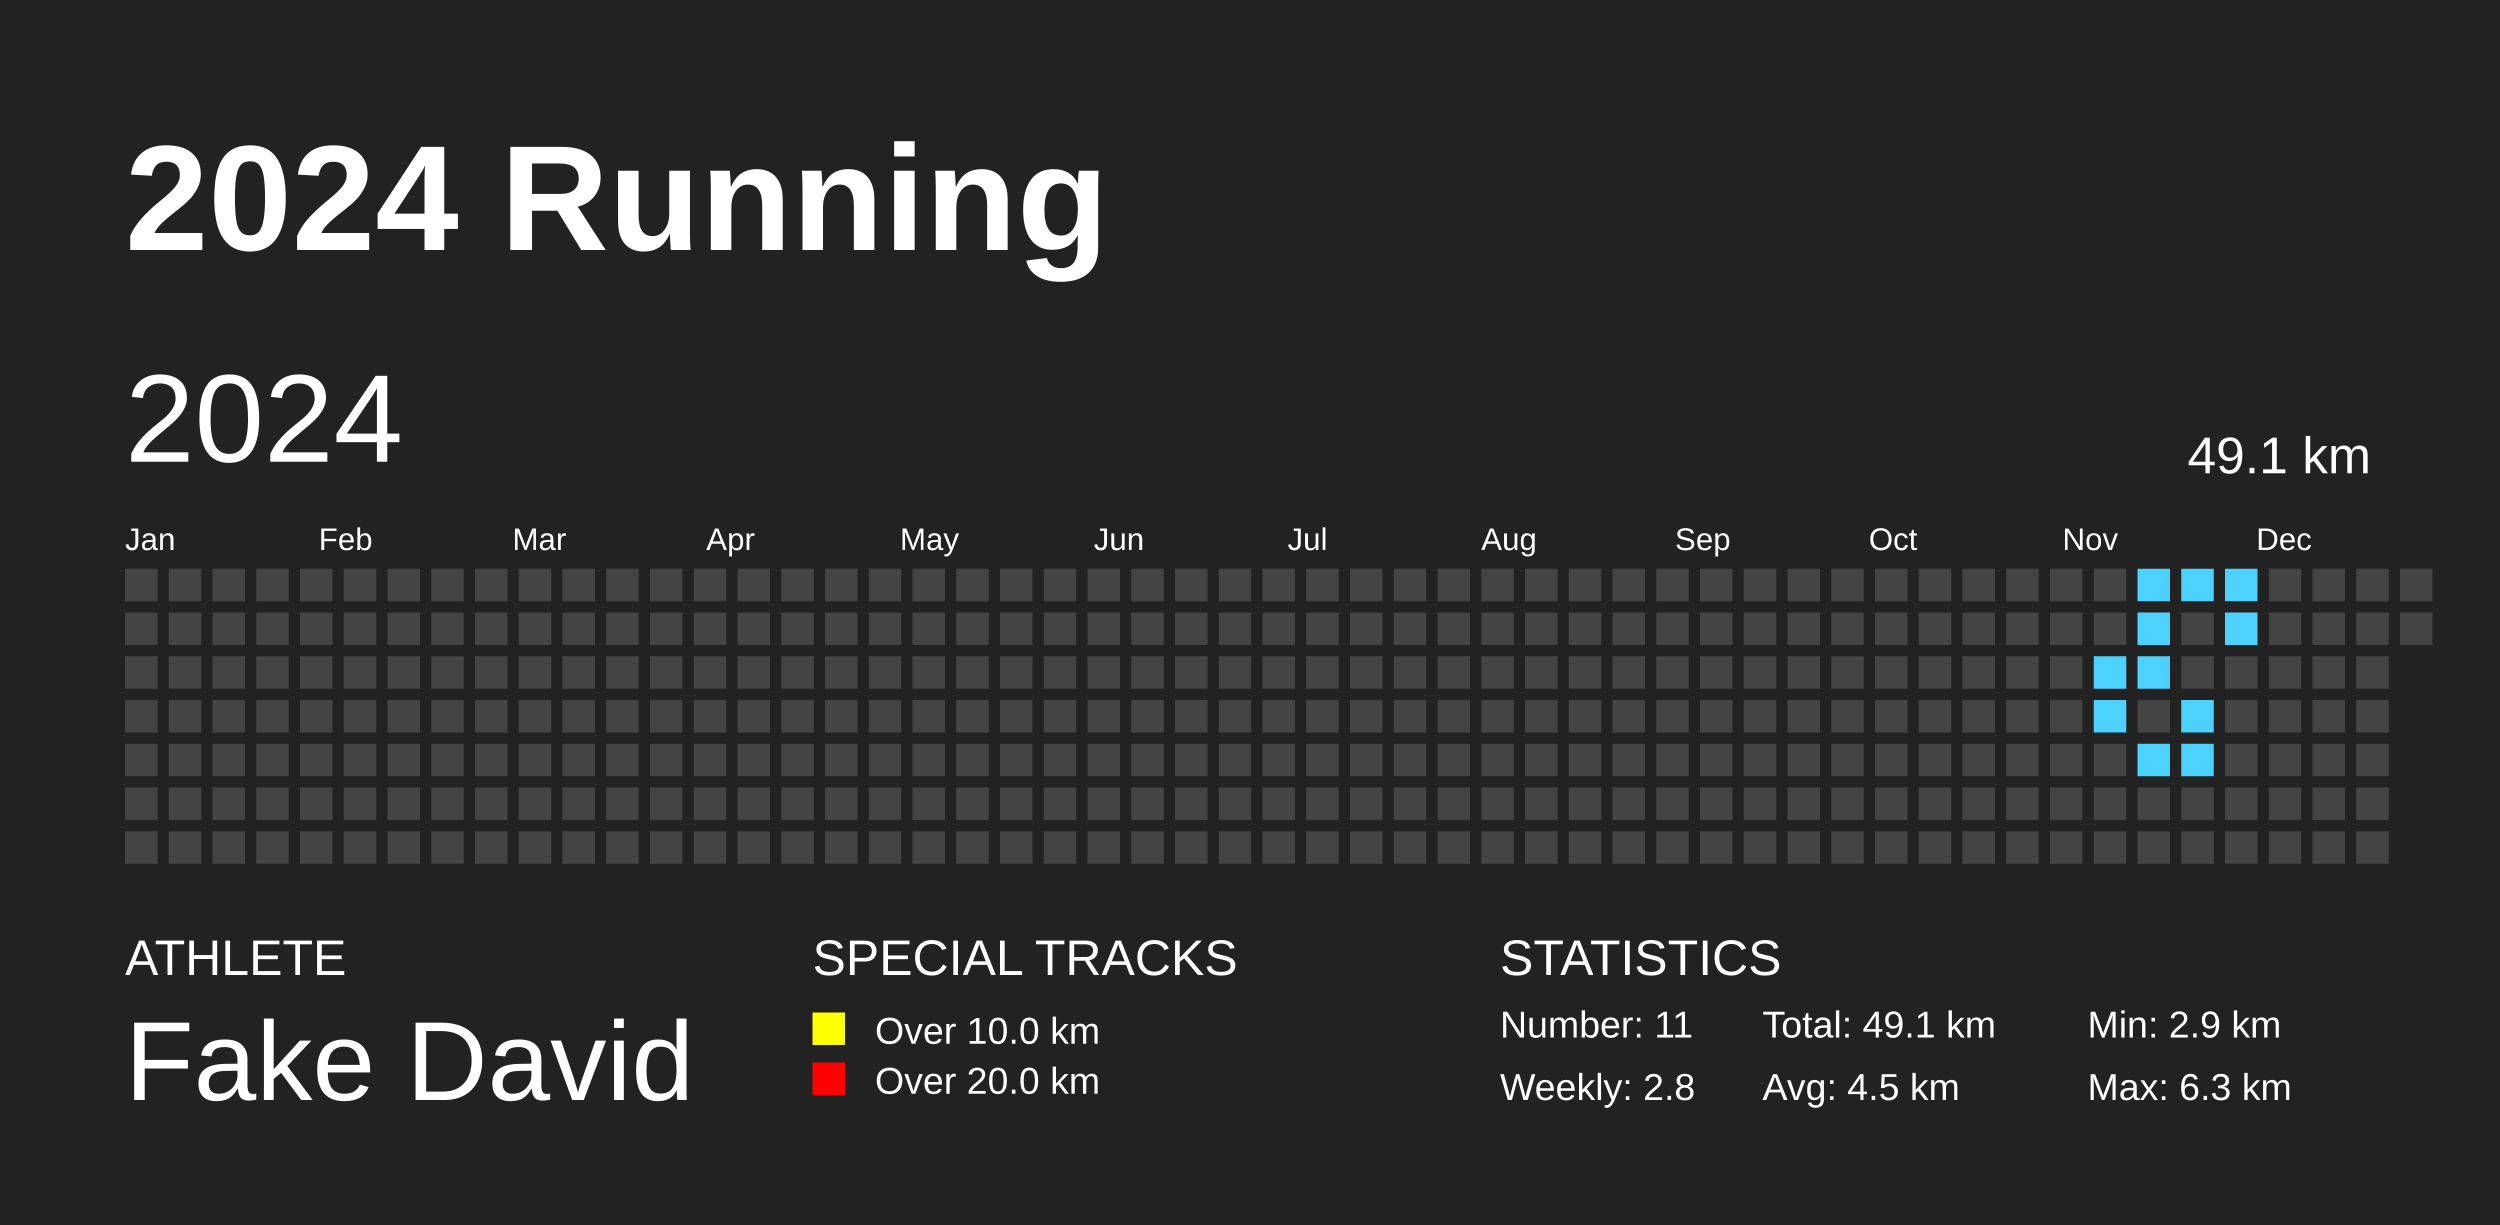
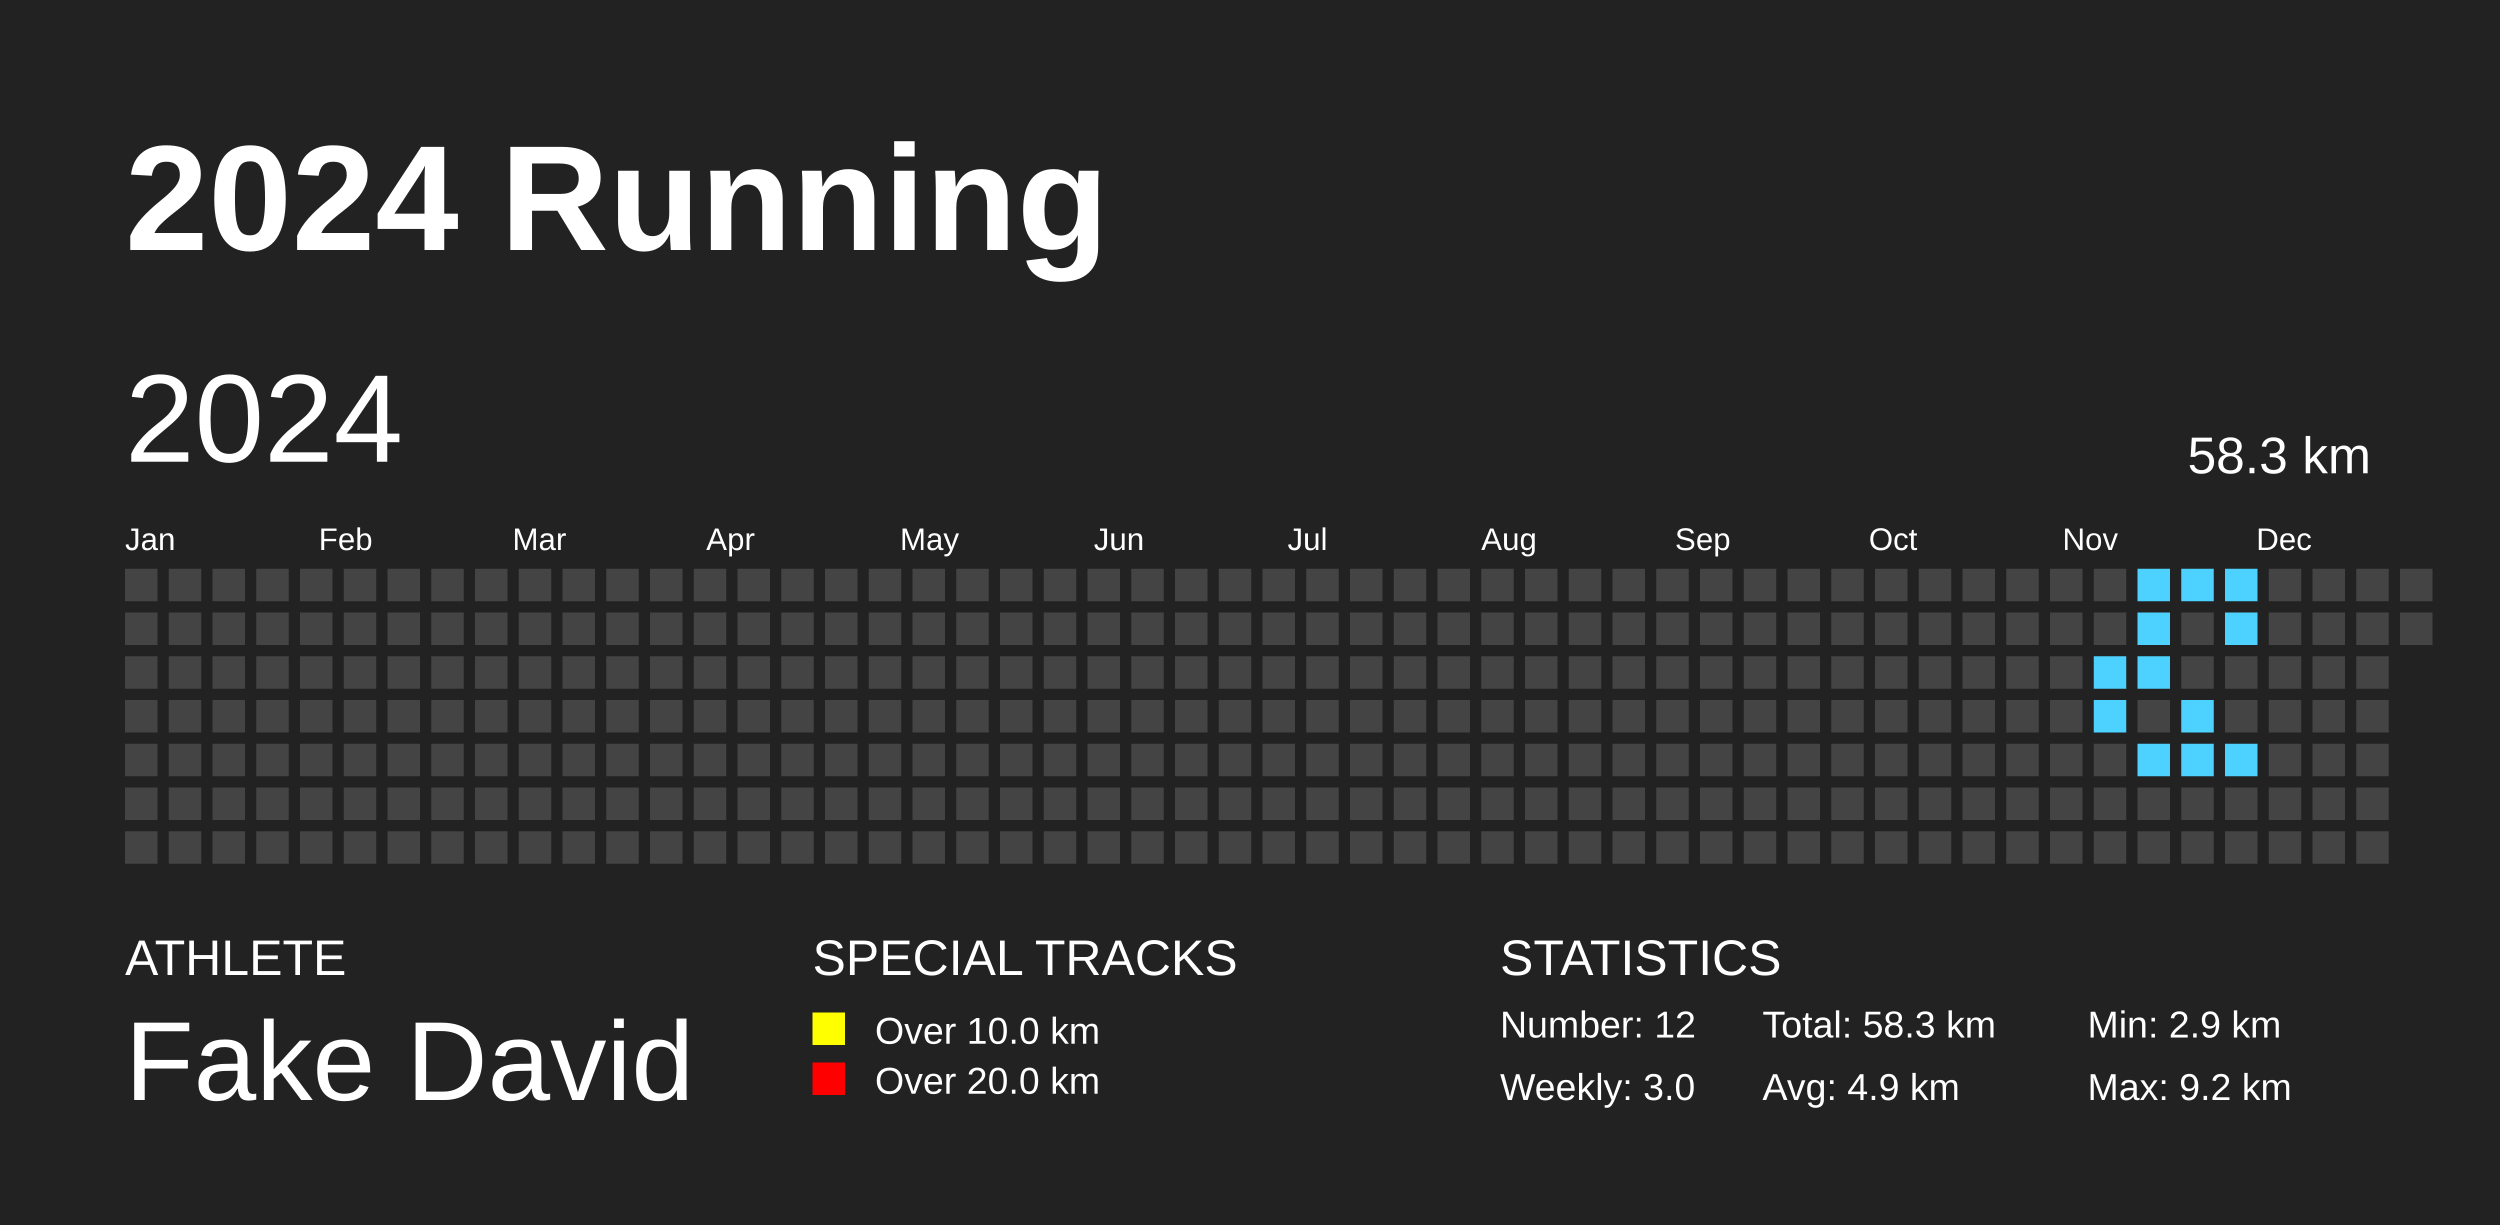
<svg xmlns="http://www.w3.org/2000/svg" baseProfile="full" height="98mm" version="1.1" viewBox="0,0,200,98" width="200mm">
  <defs />
  <rect fill="#222222" height="98" width="200" x="0" y="0" />
  <text fill="#FFFFFF" style="font-size:12px; font-family:Arial; font-weight:bold;" x="10" y="20">2024 Running</text>
  <text fill="#FFFFFF" style="font-size:4px; font-family:Arial" x="10" y="78">ATHLETE</text>
  <text fill="#FFFFFF" style="font-size:9px; font-family:Arial" x="10" y="88">Fake David</text>
  <text fill="#FFFFFF" style="font-size:4px; font-family:Arial" x="65" y="78">SPECIAL TRACKS</text>
  <rect fill="yellow" height="2.6" width="2.6" x="65" y="81" />
  <text fill="#FFFFFF" style="font-size:3px; font-family:Arial" x="70" y="83.5">Over 10.0 km</text>
  <rect fill="red" height="2.6" width="2.6" x="65" y="85" />
  <text fill="#FFFFFF" style="font-size:3px; font-family:Arial" x="70" y="87.5">Over 20.0 km</text>
  <text fill="#FFFFFF" style="font-size:4px; font-family:Arial" x="120" y="78">STATISTICS</text>
-   <text fill="#FFFFFF" style="font-size:3px; font-family:Arial" x="120" y="83">Number: 11</text>
-   <text fill="#FFFFFF" style="font-size:3px; font-family:Arial" x="120" y="88">Weekly: 2.8</text>
-   <text fill="#FFFFFF" style="font-size:3px; font-family:Arial" x="141" y="83">Total: 49.1 km</text>
-   <text fill="#FFFFFF" style="font-size:3px; font-family:Arial" x="141" y="88">Avg: 4.5 km</text>
+   <text fill="#FFFFFF" style="font-size:3px; font-family:Arial" x="120" y="83">Number: 12</text>
+   <text fill="#FFFFFF" style="font-size:3px; font-family:Arial" x="120" y="88">Weekly: 3.0</text>
+   <text fill="#FFFFFF" style="font-size:3px; font-family:Arial" x="141" y="83">Total: 58.3 km</text>
+   <text fill="#FFFFFF" style="font-size:3px; font-family:Arial" x="141" y="88">Avg: 4.9 km</text>
  <text fill="#FFFFFF" style="font-size:3px; font-family:Arial" x="167" y="83">Min: 2.9 km</text>
-   <text fill="#FFFFFF" style="font-size:3px; font-family:Arial" x="167" y="88">Max: 6.3 km</text>
+   <text fill="#FFFFFF" style="font-size:3px; font-family:Arial" x="167" y="88">Max: 9.2 km</text>
  <text dominant-baseline="hanging" fill="#FFFFFF" style="font-size:10.0px; font-family:Arial;" x="10" y="30">2024</text>
-   <text dominant-baseline="hanging" fill="#FFFFFF" style="font-size:4.125px; font-family:Arial;" x="175" y="35">49.1 km</text>
+   <text dominant-baseline="hanging" fill="#FFFFFF" style="font-size:4.125px; font-family:Arial;" x="175" y="35">58.3 km</text>
  <text fill="#FFFFFF" style="font-size:2.5px; font-family:Arial" x="10.0" y="44">Jan</text>
  <text fill="#FFFFFF" style="font-size:2.5px; font-family:Arial" x="25.5" y="44">Feb</text>
  <text fill="#FFFFFF" style="font-size:2.5px; font-family:Arial" x="41.0" y="44">Mar</text>
  <text fill="#FFFFFF" style="font-size:2.5px; font-family:Arial" x="56.5" y="44">Apr</text>
  <text fill="#FFFFFF" style="font-size:2.5px; font-family:Arial" x="72.0" y="44">May</text>
  <text fill="#FFFFFF" style="font-size:2.5px; font-family:Arial" x="87.5" y="44">Jun</text>
  <text fill="#FFFFFF" style="font-size:2.5px; font-family:Arial" x="103.0" y="44">Jul</text>
  <text fill="#FFFFFF" style="font-size:2.5px; font-family:Arial" x="118.5" y="44">Aug</text>
  <text fill="#FFFFFF" style="font-size:2.5px; font-family:Arial" x="134.0" y="44">Sep</text>
  <text fill="#FFFFFF" style="font-size:2.5px; font-family:Arial" x="149.5" y="44">Oct</text>
  <text fill="#FFFFFF" style="font-size:2.5px; font-family:Arial" x="165.0" y="44">Nov</text>
  <text fill="#FFFFFF" style="font-size:2.5px; font-family:Arial" x="180.5" y="44">Dec</text>
  <rect fill="#444444" height="2.6" width="2.6" x="10.0" y="45.5" />
  <rect fill="#444444" height="2.6" width="2.6" x="10.0" y="49.0" />
  <rect fill="#444444" height="2.6" width="2.6" x="10.0" y="52.5" />
  <rect fill="#444444" height="2.6" width="2.6" x="10.0" y="56.0" />
  <rect fill="#444444" height="2.6" width="2.6" x="10.0" y="59.5" />
  <rect fill="#444444" height="2.6" width="2.6" x="10.0" y="63.0" />
  <rect fill="#444444" height="2.6" width="2.6" x="10.0" y="66.5" />
  <rect fill="#444444" height="2.6" width="2.6" x="13.5" y="45.5" />
  <rect fill="#444444" height="2.6" width="2.6" x="13.5" y="49.0" />
  <rect fill="#444444" height="2.6" width="2.6" x="13.5" y="52.5" />
  <rect fill="#444444" height="2.6" width="2.6" x="13.5" y="56.0" />
  <rect fill="#444444" height="2.6" width="2.6" x="13.5" y="59.5" />
  <rect fill="#444444" height="2.6" width="2.6" x="13.5" y="63.0" />
  <rect fill="#444444" height="2.6" width="2.6" x="13.5" y="66.5" />
  <rect fill="#444444" height="2.6" width="2.6" x="17.0" y="45.5" />
  <rect fill="#444444" height="2.6" width="2.6" x="17.0" y="49.0" />
  <rect fill="#444444" height="2.6" width="2.6" x="17.0" y="52.5" />
  <rect fill="#444444" height="2.6" width="2.6" x="17.0" y="56.0" />
  <rect fill="#444444" height="2.6" width="2.6" x="17.0" y="59.5" />
  <rect fill="#444444" height="2.6" width="2.6" x="17.0" y="63.0" />
  <rect fill="#444444" height="2.6" width="2.6" x="17.0" y="66.5" />
  <rect fill="#444444" height="2.6" width="2.6" x="20.5" y="45.5" />
  <rect fill="#444444" height="2.6" width="2.6" x="20.5" y="49.0" />
  <rect fill="#444444" height="2.6" width="2.6" x="20.5" y="52.5" />
  <rect fill="#444444" height="2.6" width="2.6" x="20.5" y="56.0" />
  <rect fill="#444444" height="2.6" width="2.6" x="20.5" y="59.5" />
  <rect fill="#444444" height="2.6" width="2.6" x="20.5" y="63.0" />
  <rect fill="#444444" height="2.6" width="2.6" x="20.5" y="66.5" />
  <rect fill="#444444" height="2.6" width="2.6" x="24.0" y="45.5" />
  <rect fill="#444444" height="2.6" width="2.6" x="24.0" y="49.0" />
  <rect fill="#444444" height="2.6" width="2.6" x="24.0" y="52.5" />
  <rect fill="#444444" height="2.6" width="2.6" x="24.0" y="56.0" />
  <rect fill="#444444" height="2.6" width="2.6" x="24.0" y="59.5" />
  <rect fill="#444444" height="2.6" width="2.6" x="24.0" y="63.0" />
  <rect fill="#444444" height="2.6" width="2.6" x="24.0" y="66.5" />
  <rect fill="#444444" height="2.6" width="2.6" x="27.5" y="45.5" />
  <rect fill="#444444" height="2.6" width="2.6" x="27.5" y="49.0" />
  <rect fill="#444444" height="2.6" width="2.6" x="27.5" y="52.5" />
  <rect fill="#444444" height="2.6" width="2.6" x="27.5" y="56.0" />
  <rect fill="#444444" height="2.6" width="2.6" x="27.5" y="59.5" />
  <rect fill="#444444" height="2.6" width="2.6" x="27.5" y="63.0" />
  <rect fill="#444444" height="2.6" width="2.6" x="27.5" y="66.5" />
  <rect fill="#444444" height="2.6" width="2.6" x="31.0" y="45.5" />
  <rect fill="#444444" height="2.6" width="2.6" x="31.0" y="49.0" />
  <rect fill="#444444" height="2.6" width="2.6" x="31.0" y="52.5" />
  <rect fill="#444444" height="2.6" width="2.6" x="31.0" y="56.0" />
  <rect fill="#444444" height="2.6" width="2.6" x="31.0" y="59.5" />
  <rect fill="#444444" height="2.6" width="2.6" x="31.0" y="63.0" />
  <rect fill="#444444" height="2.6" width="2.6" x="31.0" y="66.5" />
  <rect fill="#444444" height="2.6" width="2.6" x="34.5" y="45.5" />
  <rect fill="#444444" height="2.6" width="2.6" x="34.5" y="49.0" />
  <rect fill="#444444" height="2.6" width="2.6" x="34.5" y="52.5" />
  <rect fill="#444444" height="2.6" width="2.6" x="34.5" y="56.0" />
  <rect fill="#444444" height="2.6" width="2.6" x="34.5" y="59.5" />
  <rect fill="#444444" height="2.6" width="2.6" x="34.5" y="63.0" />
  <rect fill="#444444" height="2.6" width="2.6" x="34.5" y="66.5" />
  <rect fill="#444444" height="2.6" width="2.6" x="38.0" y="45.5" />
  <rect fill="#444444" height="2.6" width="2.6" x="38.0" y="49.0" />
  <rect fill="#444444" height="2.6" width="2.6" x="38.0" y="52.5" />
  <rect fill="#444444" height="2.6" width="2.6" x="38.0" y="56.0" />
  <rect fill="#444444" height="2.6" width="2.6" x="38.0" y="59.5" />
  <rect fill="#444444" height="2.6" width="2.6" x="38.0" y="63.0" />
  <rect fill="#444444" height="2.6" width="2.6" x="38.0" y="66.5" />
  <rect fill="#444444" height="2.6" width="2.6" x="41.5" y="45.5" />
  <rect fill="#444444" height="2.6" width="2.6" x="41.5" y="49.0" />
  <rect fill="#444444" height="2.6" width="2.6" x="41.5" y="52.5" />
  <rect fill="#444444" height="2.6" width="2.6" x="41.5" y="56.0" />
  <rect fill="#444444" height="2.6" width="2.6" x="41.5" y="59.5" />
  <rect fill="#444444" height="2.6" width="2.6" x="41.5" y="63.0" />
  <rect fill="#444444" height="2.6" width="2.6" x="41.5" y="66.5" />
  <rect fill="#444444" height="2.6" width="2.6" x="45.0" y="45.5" />
  <rect fill="#444444" height="2.6" width="2.6" x="45.0" y="49.0" />
  <rect fill="#444444" height="2.6" width="2.6" x="45.0" y="52.5" />
  <rect fill="#444444" height="2.6" width="2.6" x="45.0" y="56.0" />
  <rect fill="#444444" height="2.6" width="2.6" x="45.0" y="59.5" />
  <rect fill="#444444" height="2.6" width="2.6" x="45.0" y="63.0" />
  <rect fill="#444444" height="2.6" width="2.6" x="45.0" y="66.5" />
  <rect fill="#444444" height="2.6" width="2.6" x="48.5" y="45.5" />
  <rect fill="#444444" height="2.6" width="2.6" x="48.5" y="49.0" />
  <rect fill="#444444" height="2.6" width="2.6" x="48.5" y="52.5" />
  <rect fill="#444444" height="2.6" width="2.6" x="48.5" y="56.0" />
  <rect fill="#444444" height="2.6" width="2.6" x="48.5" y="59.5" />
  <rect fill="#444444" height="2.6" width="2.6" x="48.5" y="63.0" />
  <rect fill="#444444" height="2.6" width="2.6" x="48.5" y="66.5" />
  <rect fill="#444444" height="2.6" width="2.6" x="52.0" y="45.5" />
  <rect fill="#444444" height="2.6" width="2.6" x="52.0" y="49.0" />
  <rect fill="#444444" height="2.6" width="2.6" x="52.0" y="52.5" />
  <rect fill="#444444" height="2.6" width="2.6" x="52.0" y="56.0" />
  <rect fill="#444444" height="2.6" width="2.6" x="52.0" y="59.5" />
  <rect fill="#444444" height="2.6" width="2.6" x="52.0" y="63.0" />
  <rect fill="#444444" height="2.6" width="2.6" x="52.0" y="66.5" />
  <rect fill="#444444" height="2.6" width="2.6" x="55.5" y="45.5" />
  <rect fill="#444444" height="2.6" width="2.6" x="55.5" y="49.0" />
  <rect fill="#444444" height="2.6" width="2.6" x="55.5" y="52.5" />
  <rect fill="#444444" height="2.6" width="2.6" x="55.5" y="56.0" />
  <rect fill="#444444" height="2.6" width="2.6" x="55.5" y="59.5" />
  <rect fill="#444444" height="2.6" width="2.6" x="55.5" y="63.0" />
  <rect fill="#444444" height="2.6" width="2.6" x="55.5" y="66.5" />
  <rect fill="#444444" height="2.6" width="2.6" x="59.0" y="45.5" />
  <rect fill="#444444" height="2.6" width="2.6" x="59.0" y="49.0" />
  <rect fill="#444444" height="2.6" width="2.6" x="59.0" y="52.5" />
  <rect fill="#444444" height="2.6" width="2.6" x="59.0" y="56.0" />
  <rect fill="#444444" height="2.6" width="2.6" x="59.0" y="59.5" />
  <rect fill="#444444" height="2.6" width="2.6" x="59.0" y="63.0" />
  <rect fill="#444444" height="2.6" width="2.6" x="59.0" y="66.5" />
  <rect fill="#444444" height="2.6" width="2.6" x="62.5" y="45.5" />
  <rect fill="#444444" height="2.6" width="2.6" x="62.5" y="49.0" />
  <rect fill="#444444" height="2.6" width="2.6" x="62.5" y="52.5" />
  <rect fill="#444444" height="2.6" width="2.6" x="62.5" y="56.0" />
  <rect fill="#444444" height="2.6" width="2.6" x="62.5" y="59.5" />
  <rect fill="#444444" height="2.6" width="2.6" x="62.5" y="63.0" />
  <rect fill="#444444" height="2.6" width="2.6" x="62.5" y="66.5" />
  <rect fill="#444444" height="2.6" width="2.6" x="66.0" y="45.5" />
  <rect fill="#444444" height="2.6" width="2.6" x="66.0" y="49.0" />
  <rect fill="#444444" height="2.6" width="2.6" x="66.0" y="52.5" />
  <rect fill="#444444" height="2.6" width="2.6" x="66.0" y="56.0" />
  <rect fill="#444444" height="2.6" width="2.6" x="66.0" y="59.5" />
  <rect fill="#444444" height="2.6" width="2.6" x="66.0" y="63.0" />
  <rect fill="#444444" height="2.6" width="2.6" x="66.0" y="66.5" />
  <rect fill="#444444" height="2.6" width="2.6" x="69.5" y="45.5" />
  <rect fill="#444444" height="2.6" width="2.6" x="69.5" y="49.0" />
  <rect fill="#444444" height="2.6" width="2.6" x="69.5" y="52.5" />
  <rect fill="#444444" height="2.6" width="2.6" x="69.5" y="56.0" />
  <rect fill="#444444" height="2.6" width="2.6" x="69.5" y="59.5" />
  <rect fill="#444444" height="2.6" width="2.6" x="69.5" y="63.0" />
  <rect fill="#444444" height="2.6" width="2.6" x="69.5" y="66.5" />
  <rect fill="#444444" height="2.6" width="2.6" x="73.0" y="45.5" />
  <rect fill="#444444" height="2.6" width="2.6" x="73.0" y="49.0" />
  <rect fill="#444444" height="2.6" width="2.6" x="73.0" y="52.5" />
  <rect fill="#444444" height="2.6" width="2.6" x="73.0" y="56.0" />
  <rect fill="#444444" height="2.6" width="2.6" x="73.0" y="59.5" />
  <rect fill="#444444" height="2.6" width="2.6" x="73.0" y="63.0" />
  <rect fill="#444444" height="2.6" width="2.6" x="73.0" y="66.5" />
  <rect fill="#444444" height="2.6" width="2.6" x="76.5" y="45.5" />
  <rect fill="#444444" height="2.6" width="2.6" x="76.5" y="49.0" />
  <rect fill="#444444" height="2.6" width="2.6" x="76.5" y="52.5" />
  <rect fill="#444444" height="2.6" width="2.6" x="76.5" y="56.0" />
  <rect fill="#444444" height="2.6" width="2.6" x="76.5" y="59.5" />
  <rect fill="#444444" height="2.6" width="2.6" x="76.5" y="63.0" />
  <rect fill="#444444" height="2.6" width="2.6" x="76.5" y="66.5" />
  <rect fill="#444444" height="2.6" width="2.6" x="80.0" y="45.5" />
  <rect fill="#444444" height="2.6" width="2.6" x="80.0" y="49.0" />
  <rect fill="#444444" height="2.6" width="2.6" x="80.0" y="52.5" />
  <rect fill="#444444" height="2.6" width="2.6" x="80.0" y="56.0" />
  <rect fill="#444444" height="2.6" width="2.6" x="80.0" y="59.5" />
  <rect fill="#444444" height="2.6" width="2.6" x="80.0" y="63.0" />
  <rect fill="#444444" height="2.6" width="2.6" x="80.0" y="66.5" />
  <rect fill="#444444" height="2.6" width="2.6" x="83.5" y="45.5" />
  <rect fill="#444444" height="2.6" width="2.6" x="83.5" y="49.0" />
  <rect fill="#444444" height="2.6" width="2.6" x="83.5" y="52.5" />
  <rect fill="#444444" height="2.6" width="2.6" x="83.5" y="56.0" />
  <rect fill="#444444" height="2.6" width="2.6" x="83.5" y="59.5" />
  <rect fill="#444444" height="2.6" width="2.6" x="83.5" y="63.0" />
  <rect fill="#444444" height="2.6" width="2.6" x="83.5" y="66.5" />
  <rect fill="#444444" height="2.6" width="2.6" x="87.0" y="45.5" />
  <rect fill="#444444" height="2.6" width="2.6" x="87.0" y="49.0" />
  <rect fill="#444444" height="2.6" width="2.6" x="87.0" y="52.5" />
  <rect fill="#444444" height="2.6" width="2.6" x="87.0" y="56.0" />
  <rect fill="#444444" height="2.6" width="2.6" x="87.0" y="59.5" />
  <rect fill="#444444" height="2.6" width="2.6" x="87.0" y="63.0" />
  <rect fill="#444444" height="2.6" width="2.6" x="87.0" y="66.5" />
  <rect fill="#444444" height="2.6" width="2.6" x="90.5" y="45.5" />
  <rect fill="#444444" height="2.6" width="2.6" x="90.5" y="49.0" />
  <rect fill="#444444" height="2.6" width="2.6" x="90.5" y="52.5" />
  <rect fill="#444444" height="2.6" width="2.6" x="90.5" y="56.0" />
  <rect fill="#444444" height="2.6" width="2.6" x="90.5" y="59.5" />
  <rect fill="#444444" height="2.6" width="2.6" x="90.5" y="63.0" />
  <rect fill="#444444" height="2.6" width="2.6" x="90.5" y="66.5" />
  <rect fill="#444444" height="2.6" width="2.6" x="94.0" y="45.5" />
  <rect fill="#444444" height="2.6" width="2.6" x="94.0" y="49.0" />
  <rect fill="#444444" height="2.6" width="2.6" x="94.0" y="52.5" />
  <rect fill="#444444" height="2.6" width="2.6" x="94.0" y="56.0" />
  <rect fill="#444444" height="2.6" width="2.6" x="94.0" y="59.5" />
  <rect fill="#444444" height="2.6" width="2.6" x="94.0" y="63.0" />
  <rect fill="#444444" height="2.6" width="2.6" x="94.0" y="66.5" />
  <rect fill="#444444" height="2.6" width="2.6" x="97.5" y="45.5" />
  <rect fill="#444444" height="2.6" width="2.6" x="97.5" y="49.0" />
  <rect fill="#444444" height="2.6" width="2.6" x="97.5" y="52.5" />
  <rect fill="#444444" height="2.6" width="2.6" x="97.5" y="56.0" />
  <rect fill="#444444" height="2.6" width="2.6" x="97.5" y="59.5" />
  <rect fill="#444444" height="2.6" width="2.6" x="97.5" y="63.0" />
  <rect fill="#444444" height="2.6" width="2.6" x="97.5" y="66.5" />
  <rect fill="#444444" height="2.6" width="2.6" x="101.0" y="45.5" />
  <rect fill="#444444" height="2.6" width="2.6" x="101.0" y="49.0" />
  <rect fill="#444444" height="2.6" width="2.6" x="101.0" y="52.5" />
  <rect fill="#444444" height="2.6" width="2.6" x="101.0" y="56.0" />
  <rect fill="#444444" height="2.6" width="2.6" x="101.0" y="59.5" />
  <rect fill="#444444" height="2.6" width="2.6" x="101.0" y="63.0" />
  <rect fill="#444444" height="2.6" width="2.6" x="101.0" y="66.5" />
  <rect fill="#444444" height="2.6" width="2.6" x="104.5" y="45.5" />
  <rect fill="#444444" height="2.6" width="2.6" x="104.5" y="49.0" />
  <rect fill="#444444" height="2.6" width="2.6" x="104.5" y="52.5" />
  <rect fill="#444444" height="2.6" width="2.6" x="104.5" y="56.0" />
  <rect fill="#444444" height="2.6" width="2.6" x="104.5" y="59.5" />
  <rect fill="#444444" height="2.6" width="2.6" x="104.5" y="63.0" />
  <rect fill="#444444" height="2.6" width="2.6" x="104.5" y="66.5" />
  <rect fill="#444444" height="2.6" width="2.6" x="108.0" y="45.5" />
  <rect fill="#444444" height="2.6" width="2.6" x="108.0" y="49.0" />
  <rect fill="#444444" height="2.6" width="2.6" x="108.0" y="52.5" />
  <rect fill="#444444" height="2.6" width="2.6" x="108.0" y="56.0" />
  <rect fill="#444444" height="2.6" width="2.6" x="108.0" y="59.5" />
  <rect fill="#444444" height="2.6" width="2.6" x="108.0" y="63.0" />
  <rect fill="#444444" height="2.6" width="2.6" x="108.0" y="66.5" />
  <rect fill="#444444" height="2.6" width="2.6" x="111.5" y="45.5" />
  <rect fill="#444444" height="2.6" width="2.6" x="111.5" y="49.0" />
  <rect fill="#444444" height="2.6" width="2.6" x="111.5" y="52.5" />
  <rect fill="#444444" height="2.6" width="2.6" x="111.5" y="56.0" />
  <rect fill="#444444" height="2.6" width="2.6" x="111.5" y="59.5" />
  <rect fill="#444444" height="2.6" width="2.6" x="111.5" y="63.0" />
  <rect fill="#444444" height="2.6" width="2.6" x="111.5" y="66.5" />
  <rect fill="#444444" height="2.6" width="2.6" x="115.0" y="45.5" />
  <rect fill="#444444" height="2.6" width="2.6" x="115.0" y="49.0" />
  <rect fill="#444444" height="2.6" width="2.6" x="115.0" y="52.5" />
  <rect fill="#444444" height="2.6" width="2.6" x="115.0" y="56.0" />
  <rect fill="#444444" height="2.6" width="2.6" x="115.0" y="59.5" />
  <rect fill="#444444" height="2.6" width="2.6" x="115.0" y="63.0" />
  <rect fill="#444444" height="2.6" width="2.6" x="115.0" y="66.5" />
  <rect fill="#444444" height="2.6" width="2.6" x="118.5" y="45.5" />
  <rect fill="#444444" height="2.6" width="2.6" x="118.5" y="49.0" />
  <rect fill="#444444" height="2.6" width="2.6" x="118.5" y="52.5" />
  <rect fill="#444444" height="2.6" width="2.6" x="118.5" y="56.0" />
  <rect fill="#444444" height="2.6" width="2.6" x="118.5" y="59.5" />
  <rect fill="#444444" height="2.6" width="2.6" x="118.5" y="63.0" />
  <rect fill="#444444" height="2.6" width="2.6" x="118.5" y="66.5" />
  <rect fill="#444444" height="2.6" width="2.6" x="122.0" y="45.5" />
  <rect fill="#444444" height="2.6" width="2.6" x="122.0" y="49.0" />
  <rect fill="#444444" height="2.6" width="2.6" x="122.0" y="52.5" />
  <rect fill="#444444" height="2.6" width="2.6" x="122.0" y="56.0" />
  <rect fill="#444444" height="2.6" width="2.6" x="122.0" y="59.5" />
  <rect fill="#444444" height="2.6" width="2.6" x="122.0" y="63.0" />
  <rect fill="#444444" height="2.6" width="2.6" x="122.0" y="66.5" />
  <rect fill="#444444" height="2.6" width="2.6" x="125.5" y="45.5" />
  <rect fill="#444444" height="2.6" width="2.6" x="125.5" y="49.0" />
  <rect fill="#444444" height="2.6" width="2.6" x="125.5" y="52.5" />
  <rect fill="#444444" height="2.6" width="2.6" x="125.5" y="56.0" />
  <rect fill="#444444" height="2.6" width="2.6" x="125.5" y="59.5" />
  <rect fill="#444444" height="2.6" width="2.6" x="125.5" y="63.0" />
  <rect fill="#444444" height="2.6" width="2.6" x="125.5" y="66.5" />
  <rect fill="#444444" height="2.6" width="2.6" x="129.0" y="45.5" />
  <rect fill="#444444" height="2.6" width="2.6" x="129.0" y="49.0" />
  <rect fill="#444444" height="2.6" width="2.6" x="129.0" y="52.5" />
  <rect fill="#444444" height="2.6" width="2.6" x="129.0" y="56.0" />
  <rect fill="#444444" height="2.6" width="2.6" x="129.0" y="59.5" />
  <rect fill="#444444" height="2.6" width="2.6" x="129.0" y="63.0" />
  <rect fill="#444444" height="2.6" width="2.6" x="129.0" y="66.5" />
  <rect fill="#444444" height="2.6" width="2.6" x="132.5" y="45.5" />
  <rect fill="#444444" height="2.6" width="2.6" x="132.5" y="49.0" />
  <rect fill="#444444" height="2.6" width="2.6" x="132.5" y="52.5" />
  <rect fill="#444444" height="2.6" width="2.6" x="132.5" y="56.0" />
  <rect fill="#444444" height="2.6" width="2.6" x="132.5" y="59.5" />
  <rect fill="#444444" height="2.6" width="2.6" x="132.5" y="63.0" />
  <rect fill="#444444" height="2.6" width="2.6" x="132.5" y="66.5" />
  <rect fill="#444444" height="2.6" width="2.6" x="136.0" y="45.5" />
  <rect fill="#444444" height="2.6" width="2.6" x="136.0" y="49.0" />
  <rect fill="#444444" height="2.6" width="2.6" x="136.0" y="52.5" />
  <rect fill="#444444" height="2.6" width="2.6" x="136.0" y="56.0" />
  <rect fill="#444444" height="2.6" width="2.6" x="136.0" y="59.5" />
  <rect fill="#444444" height="2.6" width="2.6" x="136.0" y="63.0" />
  <rect fill="#444444" height="2.6" width="2.6" x="136.0" y="66.5" />
  <rect fill="#444444" height="2.6" width="2.6" x="139.5" y="45.5" />
  <rect fill="#444444" height="2.6" width="2.6" x="139.5" y="49.0" />
  <rect fill="#444444" height="2.6" width="2.6" x="139.5" y="52.5" />
  <rect fill="#444444" height="2.6" width="2.6" x="139.5" y="56.0" />
  <rect fill="#444444" height="2.6" width="2.6" x="139.5" y="59.5" />
  <rect fill="#444444" height="2.6" width="2.6" x="139.5" y="63.0" />
  <rect fill="#444444" height="2.6" width="2.6" x="139.5" y="66.5" />
  <rect fill="#444444" height="2.6" width="2.6" x="143.0" y="45.5" />
  <rect fill="#444444" height="2.6" width="2.6" x="143.0" y="49.0" />
  <rect fill="#444444" height="2.6" width="2.6" x="143.0" y="52.5" />
  <rect fill="#444444" height="2.6" width="2.6" x="143.0" y="56.0" />
  <rect fill="#444444" height="2.6" width="2.6" x="143.0" y="59.5" />
  <rect fill="#444444" height="2.6" width="2.6" x="143.0" y="63.0" />
  <rect fill="#444444" height="2.6" width="2.6" x="143.0" y="66.5" />
  <rect fill="#444444" height="2.6" width="2.6" x="146.5" y="45.5" />
  <rect fill="#444444" height="2.6" width="2.6" x="146.5" y="49.0" />
  <rect fill="#444444" height="2.6" width="2.6" x="146.5" y="52.5" />
  <rect fill="#444444" height="2.6" width="2.6" x="146.5" y="56.0" />
  <rect fill="#444444" height="2.6" width="2.6" x="146.5" y="59.5" />
  <rect fill="#444444" height="2.6" width="2.6" x="146.5" y="63.0" />
  <rect fill="#444444" height="2.6" width="2.6" x="146.5" y="66.5" />
  <rect fill="#444444" height="2.6" width="2.6" x="150.0" y="45.5" />
  <rect fill="#444444" height="2.6" width="2.6" x="150.0" y="49.0" />
  <rect fill="#444444" height="2.6" width="2.6" x="150.0" y="52.5" />
  <rect fill="#444444" height="2.6" width="2.6" x="150.0" y="56.0" />
  <rect fill="#444444" height="2.6" width="2.6" x="150.0" y="59.5" />
  <rect fill="#444444" height="2.6" width="2.6" x="150.0" y="63.0" />
  <rect fill="#444444" height="2.6" width="2.6" x="150.0" y="66.5" />
  <rect fill="#444444" height="2.6" width="2.6" x="153.5" y="45.5" />
  <rect fill="#444444" height="2.6" width="2.6" x="153.5" y="49.0" />
  <rect fill="#444444" height="2.6" width="2.6" x="153.5" y="52.5" />
  <rect fill="#444444" height="2.6" width="2.6" x="153.5" y="56.0" />
  <rect fill="#444444" height="2.6" width="2.6" x="153.5" y="59.5" />
  <rect fill="#444444" height="2.6" width="2.6" x="153.5" y="63.0" />
  <rect fill="#444444" height="2.6" width="2.6" x="153.5" y="66.5" />
  <rect fill="#444444" height="2.6" width="2.6" x="157.0" y="45.5" />
  <rect fill="#444444" height="2.6" width="2.6" x="157.0" y="49.0" />
  <rect fill="#444444" height="2.6" width="2.6" x="157.0" y="52.5" />
  <rect fill="#444444" height="2.6" width="2.6" x="157.0" y="56.0" />
  <rect fill="#444444" height="2.6" width="2.6" x="157.0" y="59.5" />
  <rect fill="#444444" height="2.6" width="2.6" x="157.0" y="63.0" />
  <rect fill="#444444" height="2.6" width="2.6" x="157.0" y="66.5" />
  <rect fill="#444444" height="2.6" width="2.6" x="160.5" y="45.5" />
  <rect fill="#444444" height="2.6" width="2.6" x="160.5" y="49.0" />
  <rect fill="#444444" height="2.6" width="2.6" x="160.5" y="52.5" />
  <rect fill="#444444" height="2.6" width="2.6" x="160.5" y="56.0" />
  <rect fill="#444444" height="2.6" width="2.6" x="160.5" y="59.5" />
  <rect fill="#444444" height="2.6" width="2.6" x="160.5" y="63.0" />
  <rect fill="#444444" height="2.6" width="2.6" x="160.5" y="66.5" />
  <rect fill="#444444" height="2.6" width="2.6" x="164.0" y="45.5" />
  <rect fill="#444444" height="2.6" width="2.6" x="164.0" y="49.0" />
  <rect fill="#444444" height="2.6" width="2.6" x="164.0" y="52.5" />
  <rect fill="#444444" height="2.6" width="2.6" x="164.0" y="56.0" />
  <rect fill="#444444" height="2.6" width="2.6" x="164.0" y="59.5" />
  <rect fill="#444444" height="2.6" width="2.6" x="164.0" y="63.0" />
  <rect fill="#444444" height="2.6" width="2.6" x="164.0" y="66.5" />
  <rect fill="#444444" height="2.6" width="2.6" x="167.5" y="45.5" />
  <rect fill="#444444" height="2.6" width="2.6" x="167.5" y="49.0" />
  <rect fill="#4DD2FF" height="2.6" width="2.6" x="167.5" y="52.5" />
  <rect fill="#4DD2FF" height="2.6" width="2.6" x="167.5" y="56.0" />
  <rect fill="#444444" height="2.6" width="2.6" x="167.5" y="59.5" />
  <rect fill="#444444" height="2.6" width="2.6" x="167.5" y="63.0" />
  <rect fill="#444444" height="2.6" width="2.6" x="167.5" y="66.5" />
  <rect fill="#4DD2FF" height="2.6" width="2.6" x="171.0" y="45.5" />
  <rect fill="#4DD2FF" height="2.6" width="2.6" x="171.0" y="49.0" />
  <rect fill="#4DD2FF" height="2.6" width="2.6" x="171.0" y="52.5" />
  <rect fill="#444444" height="2.6" width="2.6" x="171.0" y="56.0" />
  <rect fill="#4DD2FF" height="2.6" width="2.6" x="171.0" y="59.5" />
  <rect fill="#444444" height="2.6" width="2.6" x="171.0" y="63.0" />
  <rect fill="#444444" height="2.6" width="2.6" x="171.0" y="66.5" />
  <rect fill="#4DD2FF" height="2.6" width="2.6" x="174.5" y="45.5" />
  <rect fill="#444444" height="2.6" width="2.6" x="174.5" y="49.0" />
  <rect fill="#444444" height="2.6" width="2.6" x="174.5" y="52.5" />
  <rect fill="#4DD2FF" height="2.6" width="2.6" x="174.5" y="56.0" />
  <rect fill="#4DD2FF" height="2.6" width="2.6" x="174.5" y="59.5" />
  <rect fill="#444444" height="2.6" width="2.6" x="174.5" y="63.0" />
  <rect fill="#444444" height="2.6" width="2.6" x="174.5" y="66.5" />
  <rect fill="#4DD2FF" height="2.6" width="2.6" x="178.0" y="45.5" />
  <rect fill="#4DD2FF" height="2.6" width="2.6" x="178.0" y="49.0" />
  <rect fill="#444444" height="2.6" width="2.6" x="178.0" y="52.5" />
  <rect fill="#444444" height="2.6" width="2.6" x="178.0" y="56.0" />
-   <rect fill="#444444" height="2.6" width="2.6" x="178.0" y="59.5" />
+   <rect fill="#4DD2FF" height="2.6" width="2.6" x="178.0" y="59.5" />
  <rect fill="#444444" height="2.6" width="2.6" x="178.0" y="63.0" />
  <rect fill="#444444" height="2.6" width="2.6" x="178.0" y="66.5" />
  <rect fill="#444444" height="2.6" width="2.6" x="181.5" y="45.5" />
  <rect fill="#444444" height="2.6" width="2.6" x="181.5" y="49.0" />
  <rect fill="#444444" height="2.6" width="2.6" x="181.5" y="52.5" />
  <rect fill="#444444" height="2.6" width="2.6" x="181.5" y="56.0" />
  <rect fill="#444444" height="2.6" width="2.6" x="181.5" y="59.5" />
  <rect fill="#444444" height="2.6" width="2.6" x="181.5" y="63.0" />
  <rect fill="#444444" height="2.6" width="2.6" x="181.5" y="66.5" />
  <rect fill="#444444" height="2.6" width="2.6" x="185.0" y="45.5" />
  <rect fill="#444444" height="2.6" width="2.6" x="185.0" y="49.0" />
  <rect fill="#444444" height="2.6" width="2.6" x="185.0" y="52.5" />
  <rect fill="#444444" height="2.6" width="2.6" x="185.0" y="56.0" />
  <rect fill="#444444" height="2.6" width="2.6" x="185.0" y="59.5" />
  <rect fill="#444444" height="2.6" width="2.6" x="185.0" y="63.0" />
  <rect fill="#444444" height="2.6" width="2.6" x="185.0" y="66.5" />
  <rect fill="#444444" height="2.6" width="2.6" x="188.5" y="45.5" />
  <rect fill="#444444" height="2.6" width="2.6" x="188.5" y="49.0" />
  <rect fill="#444444" height="2.6" width="2.6" x="188.5" y="52.5" />
  <rect fill="#444444" height="2.6" width="2.6" x="188.5" y="56.0" />
  <rect fill="#444444" height="2.6" width="2.6" x="188.5" y="59.5" />
  <rect fill="#444444" height="2.6" width="2.6" x="188.5" y="63.0" />
  <rect fill="#444444" height="2.6" width="2.6" x="188.5" y="66.5" />
  <rect fill="#444444" height="2.6" width="2.6" x="192.0" y="45.5" />
  <rect fill="#444444" height="2.6" width="2.6" x="192.0" y="49.0" />
</svg>
